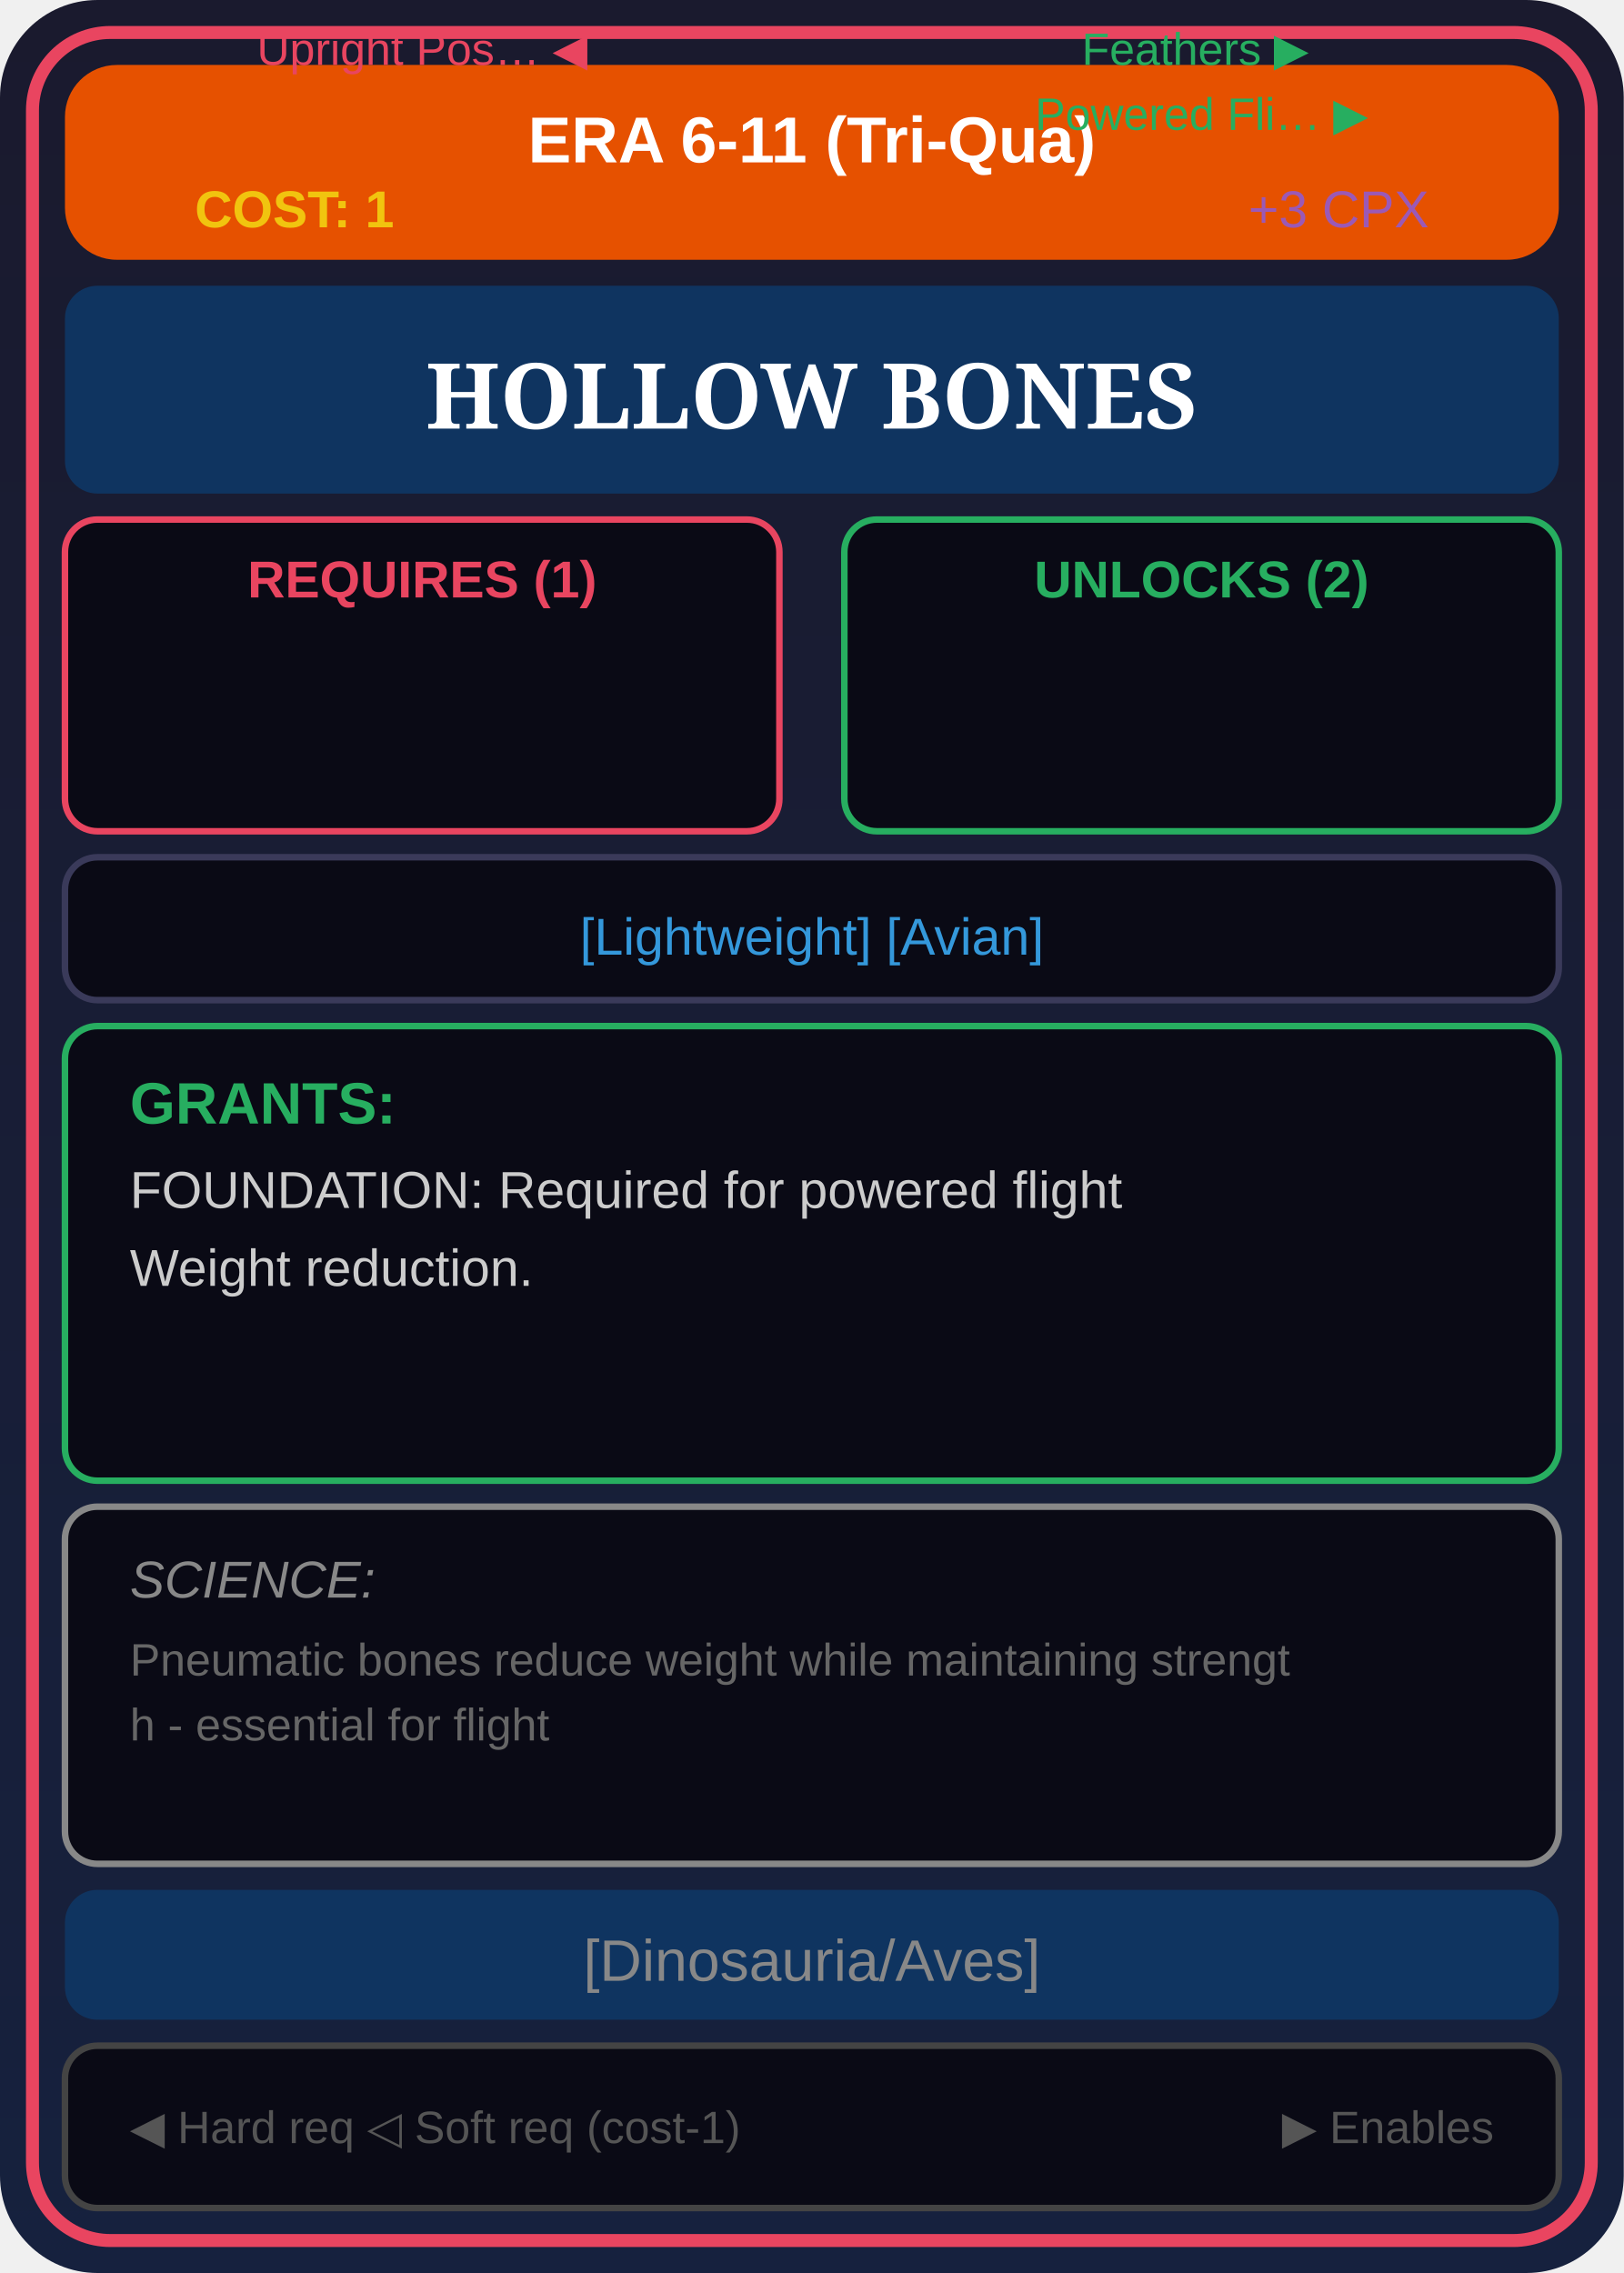
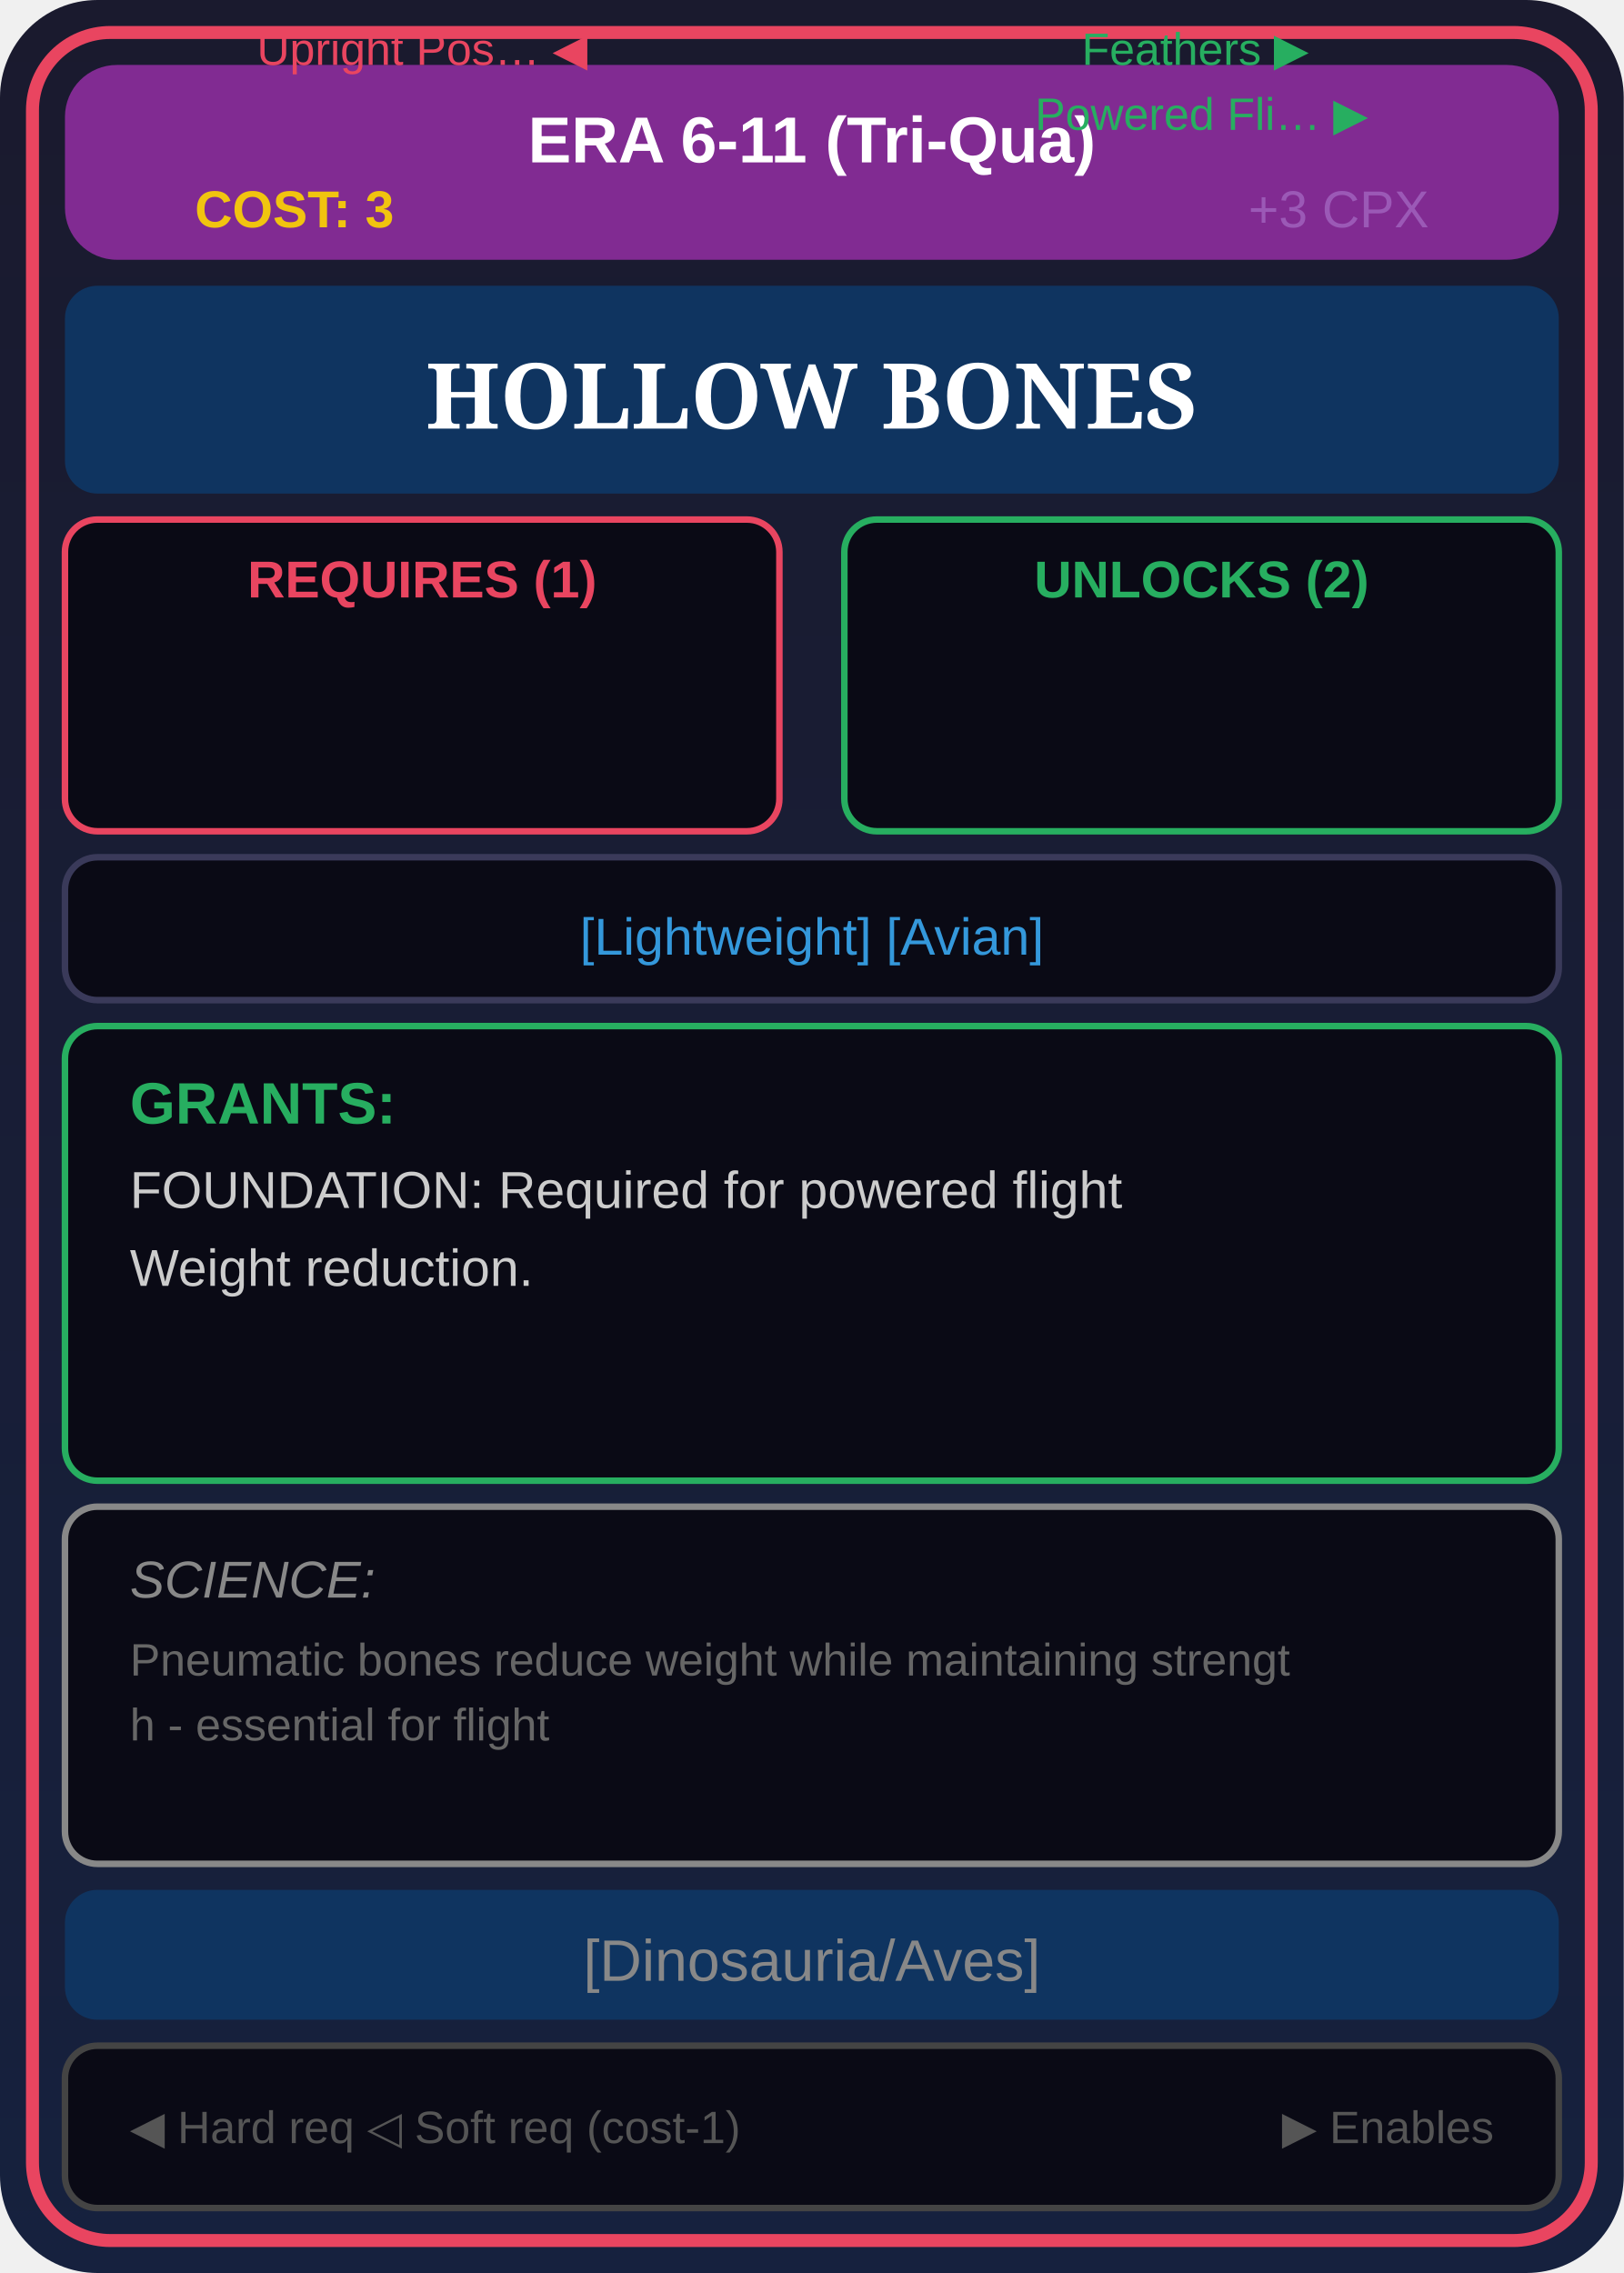
<svg xmlns="http://www.w3.org/2000/svg" viewBox="0 0 250 350" width="250" height="350">
  <defs>
    <linearGradient id="cardBg" x1="0%" y1="0%" x2="0%" y2="100%">
      <stop offset="0%" style="stop-color:#1a1a2e" />
      <stop offset="100%" style="stop-color:#16213e" />
    </linearGradient>
    <linearGradient id="eraGrad" x1="0%" y1="0%" x2="100%" y2="0%">
-       <stop offset="0%" style="stop-color:#e65100" />
-       <stop offset="100%" style="stop-color:#e65100" />
+       <stop offset="0%" style="stop-color:#812B92" />
+       <stop offset="100%" style="stop-color:#812B92" />
    </linearGradient>
  </defs>
  <rect width="250" height="350" fill="url(#cardBg)" rx="15" />
  <rect x="5" y="5" width="240" height="340" fill="none" stroke="#e94560" stroke-width="2" rx="12" />
  <rect x="10" y="10" width="230" height="30" fill="url(#eraGrad)" rx="8" />
-   <text x="125" y="25" font-family="Arial" font-size="10" fill="#fff" text-anchor="middle" font-weight="bold">ERA 6-11 (Tri-Qua)</text>
-   <text x="30" y="35" font-family="Arial" font-size="8" fill="#f1c40f" font-weight="bold">COST: 1</text>
+   <text x="125" y="25" font-family="Arial" font-size="10" fill="#ffffff" text-anchor="middle" font-weight="bold">ERA 6-11 (Tri-Qua)</text>
+   <text x="30" y="35" font-family="Arial" font-size="8" fill="#f1c40f" font-weight="bold">COST: 3</text>
  <text x="220" y="35" font-family="Arial" font-size="8" fill="#9b59b6" text-anchor="end">+3 CPX</text>
  <rect x="10" y="44" width="230" height="32" fill="#0f3460" rx="5" />
  <text x="125" y="66" font-family="Georgia" font-size="14" fill="#fff" text-anchor="middle" font-weight="bold">HOLLOW BONES</text>
  <rect x="10" y="80" width="110" height="48" fill="#0a0a15" stroke="#e94560" rx="5" />
  <text x="65" y="92" font-family="Arial" font-size="8" fill="#e94560" text-anchor="middle" font-weight="bold">REQUIRES (1)</text>
  <text font-family="Arial" font-size="7" text-anchor="middle">
    <tspan x="65" dy="10" fill="#e94560">Upright Pos… ◀</tspan>
  </text>
  <rect x="130" y="80" width="110" height="48" fill="#0a0a15" stroke="#27ae60" rx="5" />
  <text x="185" y="92" font-family="Arial" font-size="8" fill="#27ae60" text-anchor="middle" font-weight="bold">UNLOCKS (2)</text>
  <text font-family="Arial" font-size="7" text-anchor="middle">
    <tspan x="185" dy="10" fill="#27ae60">Feathers ▶</tspan>
    <tspan x="185" dy="10" fill="#27ae60">Powered Fli… ▶</tspan>
  </text>
  <rect x="10" y="132" width="230" height="22" fill="#0a0a15" stroke="#3a3a5a" rx="5" />
  <text x="125" y="147" font-family="Arial" font-size="8" fill="#3498db" text-anchor="middle">[Lightweight] [Avian]</text>
  <rect x="10" y="158" width="230" height="70" fill="#0a0a15" stroke="#27ae60" rx="5" />
  <text x="20" y="173" font-family="Arial" font-size="9" fill="#27ae60" font-weight="bold">GRANTS:</text>
  <text x="20" y="186" font-family="Arial" font-size="8" fill="#ccc">FOUNDATION: Required for powered flight</text>
  <text x="20" y="198" font-family="Arial" font-size="8" fill="#ccc">Weight reduction.</text>
  <text x="20" y="210" font-family="Arial" font-size="8" fill="#ccc" />
  <rect x="10" y="232" width="230" height="55" fill="#0a0a15" stroke="#888" rx="5" />
  <text x="20" y="246" font-family="Arial" font-size="8" fill="#888" font-style="italic">SCIENCE:</text>
  <text x="20" y="258" font-family="Arial" font-size="7" fill="#666">Pneumatic bones reduce weight while maintaining strengt</text>
  <text x="20" y="268" font-family="Arial" font-size="7" fill="#666">h - essential for flight</text>
  <rect x="10" y="291" width="230" height="20" fill="#0f3460" rx="5" />
  <text x="125" y="305" font-family="Arial" font-size="9" fill="#888" text-anchor="middle">[Dinosauria/Aves]</text>
  <rect x="10" y="315" width="230" height="25" fill="#0a0a15" stroke="#444" rx="5" />
  <text x="20" y="330" font-family="Arial" font-size="7" fill="#555">◀ Hard req  ◁ Soft req (cost-1)</text>
  <text x="230" y="330" font-family="Arial" font-size="7" fill="#555" text-anchor="end">▶ Enables</text>
</svg>
